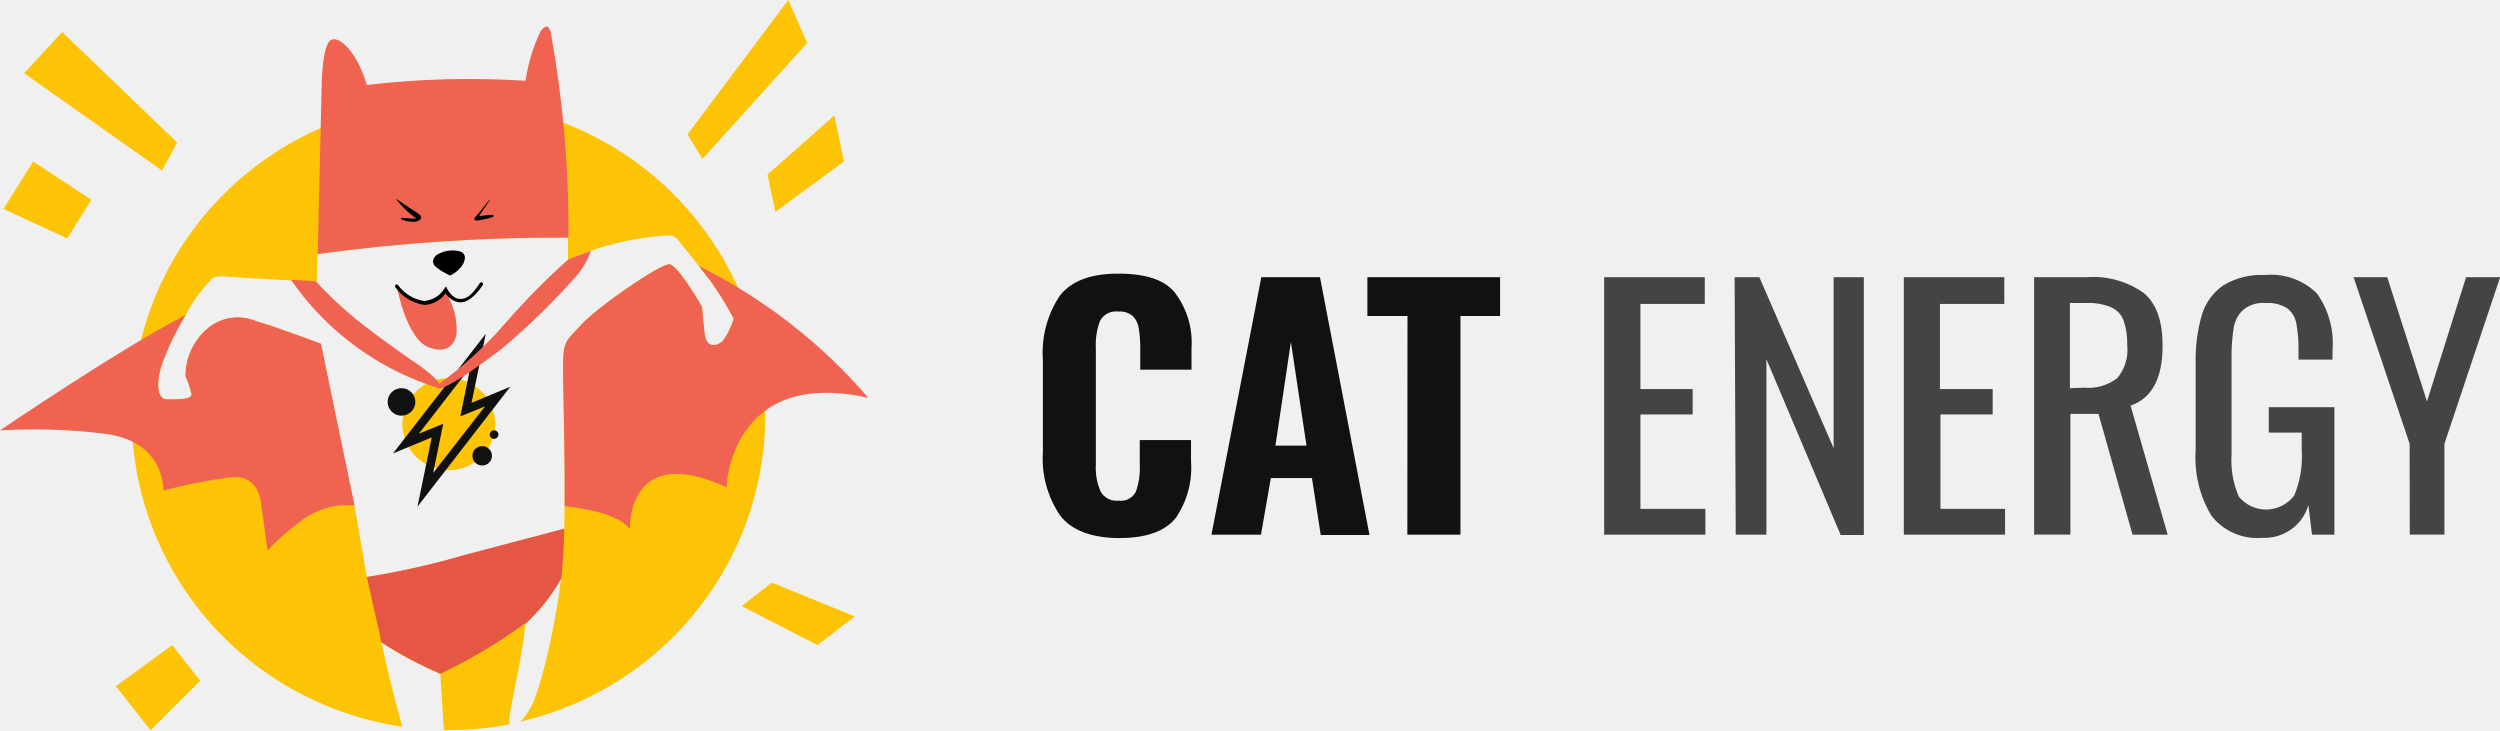
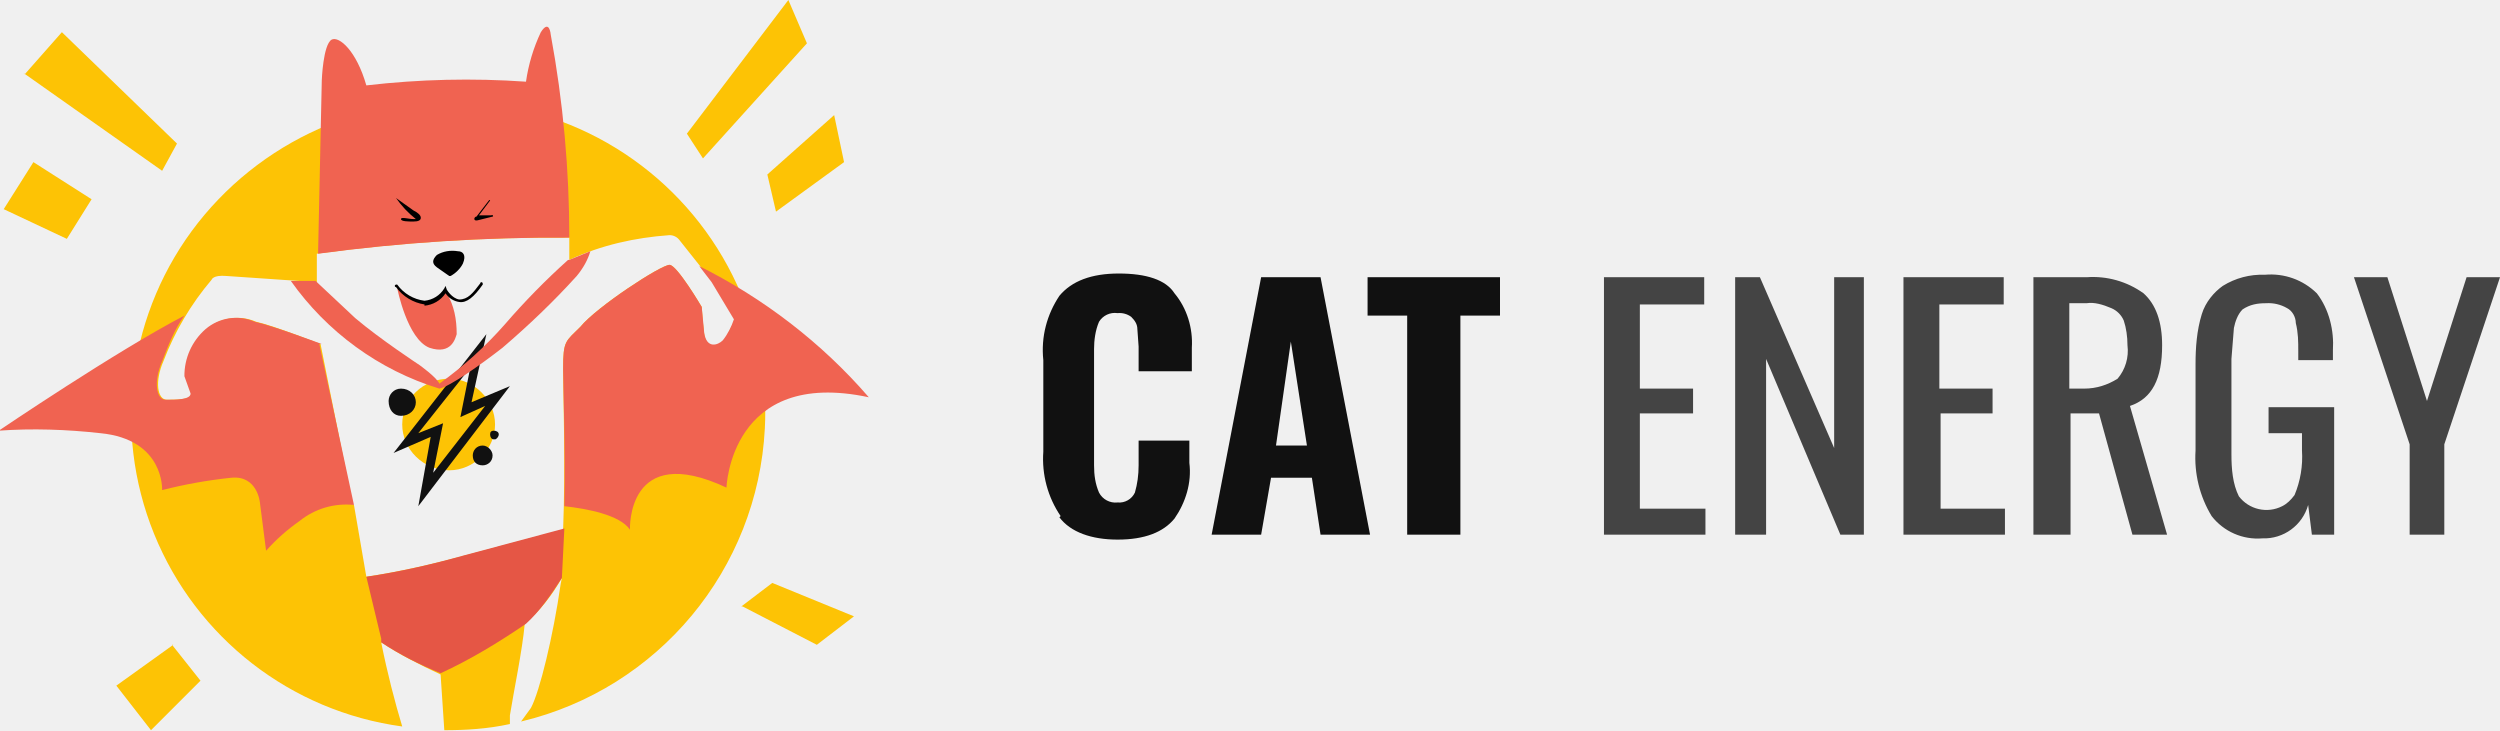
<svg xmlns="http://www.w3.org/2000/svg" width="202" height="59" fill="none">
  <g clip-path="url(#clip0)">
-     <path d="M59.883 23.806A25.432 25.432 0 0051.83 13.43a25.725 25.725 0 00-12.193-5.02 25.803 25.803 0 00-13.093 1.671 25.59 25.59 0 00-10.515 7.916 25.296 25.296 0 00-5.144 12.06 25.212 25.212 0 001.595 12.997 25.423 25.423 0 007.909 10.484 25.719 25.719 0 0012.122 5.184 113.04 113.04 0 01-1.69-6.794 32.41 32.41 0 004.76 2.529s.12 2.142.28 4.533c1.789.03 3.575-.126 5.33-.466a2.104 2.104 0 010-.754c.29-1.855 1.09-5.198 1.25-7.35a15.114 15.114 0 002.9-3.68l-.06.436c-.55 4.226-1.7 8.74-2.4 9.989a5.536 5.536 0 01-.83 1.14 25.73 25.73 0 009.941-4.727 25.48 25.48 0 007.021-8.43 25.252 25.252 0 00.87-21.341zm-1.47 3.76c-.44.426-1.35.714-1.5-.576a34.09 34.09 0 01-.19-2.192s-1.93-3.402-2.65-3.442c-.72-.04-5.831 3.442-7.181 4.96-1.17 1.28-1.4 1.19-1.4 3.442 0 1.696.22 8.104.1 13.004l-8.15 2.153c-2.562.729-5.168 1.299-7.801 1.706l-1-5.783h-.14l-2.57-13.064s-3.81-1.428-5.21-1.815a3.788 3.788 0 00-4 .625 5.032 5.032 0 00-1.285 1.722 4.995 4.995 0 00-.446 2.097c.212.46.373.943.48 1.438.05.476-1.2.426-2 .426s-.92-1.428-.29-3.104c.492-1.29 1.1-2.531 1.82-3.71a11.776 11.776 0 012.07-2.867s.14-.337 1.25-.238c1.11.1 7.28.427 7.28.427l.05-2.252a143.93 143.93 0 0120.242-1.33v1.816a22.671 22.671 0 018.14-1.984.916.916 0 01.77.387c.34.427 2.41 2.976 2.65 3.343a27.73 27.73 0 011.83 2.976 6.167 6.167 0 01-.87 1.825v.01z" fill="#FDC305" />
-     <path d="M56.463 21.495c.47.595.88 1.121 1 1.28a27.74 27.74 0 011.83 2.976c-.19.63-.48 1.226-.86 1.765-.44.427-1.35.714-1.5-.575-.15-1.29-.21-2.143-.21-2.143s-1.93-3.402-2.65-3.442c-.72-.04-5.83 3.442-7.18 4.96-1.17 1.28-1.4 1.19-1.4 3.442 0 1.488.17 6.596.13 11.14 1.81.198 4.47.694 5.27 1.864 0 0-.29-7.122 7.81-3.392 0 0 .28-9.711 11.46-7.221a43.671 43.671 0 00-13.7-10.654zM45.932 19.194a89.015 89.015 0 00-1.4-16.397s-.15-1.29-.87-.238a14.057 14.057 0 00-1.2 3.968 71.461 71.461 0 00-12.82.337c-.82-2.728-2.22-3.968-2.89-3.64-.67.327-.75 3.253-.75 3.253l-.33 14.046a143.942 143.942 0 0120.26-1.33z" fill="#F06351" />
-     <path d="M45.352 46.74c.13-1.062.2-2.47.24-4.028l-8.15 2.153a64.434 64.434 0 01-7.8 1.756l1.11 4.96c0 .108 0 .218.07.327a32.398 32.398 0 004.76 2.53 42.484 42.484 0 006.88-4.098v.06a15.115 15.115 0 002.89-3.66z" fill="#E55645" />
-     <path d="M32.002 16.09c-.05-.1 1 .674 1.41.912.41.238.61.416.61.585 0 .169-.26.337-.62.337s-.92-.119-1-.258c-.08-.139.6 0 .94 0h.29a8.052 8.052 0 01-1.63-1.577zM39.502 16.198s-1 1.27-1.09 1.33c-.09.059-.17.337.19.287a8.146 8.146 0 001.22-.278c.11-.06.07-.198-.12-.178-.19.02-.68.05-1 .109l.85-1.26s.03-.119-.05-.01zM36.362 22.259a2.293 2.293 0 001.09-.992c.28-.655 0-.903-.44-.992-.606-.11-1.23.01-1.75.337-.39.367-.34.724 0 .992a5.17 5.17 0 001.1.655z" fill="#000" />
-     <path d="M36.002 23.509c-.115.225-.271.427-.46.595-.285.227-.635.36-1 .377a2.193 2.193 0 01-1.54-.437 1.995 1.995 0 01-.53-.446 1.002 1.002 0 00-.36-.248s.75 4.077 2.57 4.731c1.82.655 2.16-.753 2.21-1.13a5.55 5.55 0 00-.82-3.214c0-.298-.02-.1-.07-.228z" fill="#F06351" />
-     <path d="M34.301 24.64a3.518 3.518 0 01-2.35-1.419.148.148 0 010-.198.14.14 0 01.155-.031.14.14 0 01.045.03 3.209 3.209 0 002.11 1.3 2.121 2.121 0 001.64-.992l.14-.188.1.218s.38.754 1 .794c.62.04 1.06-.417 1.63-1.28a.144.144 0 01.2-.04.143.143 0 01.04.199c-.666.972-1.296 1.438-1.89 1.398a1.557 1.557 0 01-1.12-.724 2.254 2.254 0 01-1.7.933z" fill="#000" />
-     <path d="M36.262 37.99c2.07 0 3.75-1.665 3.75-3.719s-1.68-3.72-3.75-3.72c-2.072 0-3.75 1.666-3.75 3.72 0 2.054 1.678 3.72 3.75 3.72z" fill="#FDC305" />
-     <path d="M41.232 31.246l-3.13 1.3 1.15-5.585-7.5 9.68 3.13-1.298-1.15 5.594 7.5-9.691zm-7.39 3.799l4.16-5.366-.81 3.967 2-.813-4.19 5.376.81-3.968-1.97.804zM32.441 33.587c.62 0 1.12-.498 1.12-1.111 0-.614-.5-1.111-1.12-1.111-.618 0-1.12.497-1.12 1.11 0 .614.502 1.112 1.12 1.112zM38.962 37.614c.436 0 .79-.35.79-.784a.787.787 0 00-.79-.783c-.436 0-.79.35-.79.783 0 .433.354.784.79.784zM39.922 35.462c.193 0 .35-.156.35-.348a.349.349 0 00-.35-.347.349.349 0 00-.35.347c0 .192.157.348.35.348z" fill="#111" />
-     <path d="M45.882 20.99a57.219 57.219 0 00-5.09 5.167 31.79 31.79 0 01-5.31 4.86c-.22-.525-1.63-1.507-1.63-1.507s-3.14-2.133-5.2-3.81a31.78 31.78 0 01-3.14-2.975l-2-.109a22.62 22.62 0 0012 8.769c.86-.14 3.28-1.855 5.09-3.254a57.44 57.44 0 006-5.862 6.314 6.314 0 001.14-1.984c-1.14.377-1.86.704-1.86.704z" fill="#F06351" />
-     <path d="M65.223 3.472l-8.46 9.364-1.22-1.974L63.693 0l1.53 3.472zM62.653 17.12l5.54-4.076-.78-3.71-5.4 4.771.64 3.016zM59.923 48.972l6.13 3.154 3.01-2.321-6.69-2.728-2.45 1.895zM1.95 5.922l3.07-3.333 9.29 8.927-1.22 2.262L1.95 5.922zM7.38 16.149l-4.7-3.105-2.4 3.839 5.15 2.38 1.95-3.114zM13.91 52.126l-4.55 3.323L12.16 59l4.02-3.988-2.27-2.886z" fill="#FDC305" />
-     <path d="M25.931 27.774s-3.81-1.428-5.21-1.815a3.788 3.788 0 00-4 .625 5.032 5.032 0 00-1.285 1.722 4.994 4.994 0 00-.445 2.097c.211.46.372.943.48 1.438.05.476-1.2.426-2 .426s-.92-1.428-.29-3.104c.491-1.29 1.1-2.531 1.82-3.71C9.55 28.27 0 34.777 0 34.777a46.196 46.196 0 018.19.238c5.25.526 5 4.632 5 4.632a38.924 38.924 0 015.63-1.1c2.121-.14 2.271 2.102 2.271 2.102l.53 3.83a18.248 18.248 0 012.65-2.342 6.095 6.095 0 014.38-1.29l-2.72-13.073z" fill="#F06351" />
-     <path d="M85.664 41.661a8.174 8.174 0 01-1.4-5.148v-7.44a8.301 8.301 0 011.38-5.197c.927-1.184 2.51-1.773 4.75-1.766 2.24.007 3.757.526 4.55 1.558a6.628 6.628 0 011.33 4.453v1.746h-4.14v-1.895a9.84 9.84 0 00-.13-1.488 1.66 1.66 0 00-.47-.942 1.565 1.565 0 00-1.15-.367 1.47 1.47 0 00-.868.137 1.455 1.455 0 00-.632.607 5.386 5.386 0 00-.34 2.182v9.444a4.707 4.707 0 00.39 2.182 1.476 1.476 0 001.45.724c.282.04.569-.01.82-.142.252-.132.455-.34.58-.592a5.75 5.75 0 00.31-2.172V35.56h4.14v1.716a7.147 7.147 0 01-1.23 4.572c-.88 1.092-2.4 1.627-4.56 1.627-2.16 0-3.85-.595-4.78-1.815zM101.915 22.398h4.74l4 20.83h-3.94l-.71-4.602h-3.32l-.8 4.573h-4l4.03-20.801zm3.65 13.61l-1.26-8.373-1.25 8.372h2.51zM113.725 25.532h-3.24v-3.134h10.72v3.134h-3.2V43.2h-4.29l.01-17.667z" fill="#111" />
-     <path d="M129.616 22.398h8.13v2.162h-5.2v6.874h4.22v2.054h-4.22v7.627h5.25V43.2h-8.18V22.398zM140.157 22.398h2l6 13.817V22.398h2.44v20.83h-1.87l-6-14.204v14.175h-2.48l-.09-20.801zM153.828 22.398h8.12v2.162h-5.2v6.874h4.26v2.054h-4.22v7.627h5.22V43.2h-8.18V22.398zM164.358 22.398h4.22a7.042 7.042 0 014.67 1.3c1 .862 1.49 2.27 1.49 4.225 0 2.645-.863 4.262-2.59 4.85l3 10.426h-2.84l-2.75-9.761h-2.27v9.76h-2.93v-20.8zm4 8.927a3.891 3.891 0 002.7-.754 3.536 3.536 0 00.82-2.688 5.76 5.76 0 00-.29-1.984 1.883 1.883 0 00-1-1.071 4.794 4.794 0 00-2.05-.347h-1.29v6.884l1.11-.04zM178.679 41.661a9.113 9.113 0 01-1.27-5.307v-6.943a13.27 13.27 0 01.5-3.968 4.443 4.443 0 011.74-2.39 5.947 5.947 0 013.36-.834 5.298 5.298 0 014.18 1.468 6.904 6.904 0 011.28 4.593v.774h-2.75v-.645a11.309 11.309 0 00-.18-2.301 1.98 1.98 0 00-.76-1.22 3.02 3.02 0 00-1.72-.407 2.534 2.534 0 00-1.81.555 2.53 2.53 0 00-.77 1.468 14.484 14.484 0 00-.17 2.47v7.727a7.39 7.39 0 00.59 3.432 2.85 2.85 0 004.47-.09 7.994 7.994 0 00.61-3.62v-1.467h-2.66v-2.054h5.3V43.2h-1.81l-.29-2.391a3.661 3.661 0 01-1.4 1.969 3.71 3.71 0 01-2.33.68 4.698 4.698 0 01-2.288-.375 4.656 4.656 0 01-1.822-1.42zM194.699 35.858l-4.53-13.46h2.72l3.21 10.038 3.16-10.038h2.75l-4.5 13.46v7.34h-2.8l-.01-7.34z" fill="#444" />
+     <path d="M59.9 23.8A25.4 25.4 0 0039.6 8.4 25.8 25.8 0 0016 18a25.3 25.3 0 0016.5 40.7c-.6-2-1.2-4.3-1.7-6.8 1.5 1 3.1 1.8 4.8 2.6l.3 4.5c1.7 0 3.5-.1 5.3-.5v-.7c.3-1.9 1-5.2 1.2-7.4 1.2-1 2.2-2.3 3-3.7l-.1.5c-.6 4.2-1.7 8.7-2.4 10l-.8 1.1a25.7 25.7 0 0019.7-23.7c.2-3.7-.5-7.4-2-10.8zm-1.5 3.8c-.4.4-1.3.7-1.5-.6a34 34 0 01-.2-2.2s-2-3.4-2.6-3.4c-.7 0-5.9 3.4-7.2 5-1.2 1.2-1.4 1.1-1.4 3.4 0 1.7.2 8 0 13l-8 2.1c-2.6.7-5.2 1.3-7.9 1.7l-1-5.8h-.1l-2.6-13s-3.8-1.5-5.2-1.8a3.8 3.8 0 00-4 .6 5 5 0 00-1.7 3.8l.5 1.4c0 .5-1.2.5-2 .5s-1-1.5-.3-3.1a22.5 22.5 0 013.9-6.6s.1-.4 1.2-.3l7.3.5v-2.3A144 144 0 0146 19.2V21c2.6-1.2 5.3-1.8 8.1-2a1 1 0 01.8.4l2.7 3.4 1.8 3-.9 1.8z" fill="#FDC305" />
+     <path d="M56.5 21.5l1 1.3 1.8 3c-.2.6-.5 1.2-.9 1.7-.4.4-1.3.7-1.5-.6l-.2-2.1s-2-3.4-2.6-3.4c-.7 0-5.9 3.4-7.2 5-1.2 1.2-1.4 1.1-1.4 3.4 0 1.4.2 6.6.1 11.1 1.8.2 4.5.7 5.3 1.9 0 0-.3-7.2 7.8-3.4 0 0 .3-9.7 11.5-7.3-3.8-4.4-8.5-8-13.7-10.6zM46 19.2c0-5.5-.5-11-1.5-16.4 0 0-.1-1.3-.8-.2a14 14 0 00-1.2 4c-4.3-.3-8.6-.2-12.9.3-.8-2.8-2.2-4-2.8-3.7-.7.4-.8 3.3-.8 3.3l-.3 14a144 144 0 0120.2-1.3z" fill="#F06351" />
+     <path d="M45.4 46.7l.2-4-8.2 2.2c-2.5.7-5.1 1.3-7.8 1.7l1.2 5v.3c1.5 1 3.1 1.8 4.8 2.5 2.4-1.1 4.7-2.5 6.9-4 1.1-1 2-2.3 2.9-3.7z" fill="#E55645" />
+     <path d="M32 16l1.4 1c.4.2.6.4.6.6 0 .2-.2.3-.6.3-.4 0-1 0-1-.2s.6 0 1 0h.2A8 8 0 0132 16zM39.5 16.2l-1 1.3c-.2 0-.3.4.1.3l1.2-.3c.1 0 0-.2-.1-.1h-1l.9-1.2s0-.1-.1 0zM36.4 22.3c.4-.2.8-.6 1-1 .3-.7 0-1-.4-1-.6-.1-1.2 0-1.7.3-.4.4-.4.7 0 1l1 .7z" fill="#000" />
+     <path d="M36 23.5a2 2 0 01-.5.6c-.2.2-.6.4-1 .4-.5 0-1-.1-1.5-.5a2 2 0 01-.5-.4 1 1 0 00-.4-.3s.8 4.1 2.6 4.8c1.8.6 2.1-.8 2.2-1.1 0-1.2-.2-2.3-.8-3.3 0-.3 0 0-.1-.2z" fill="#F06351" />
+     <path d="M34.3 24.6a3.5 3.5 0 01-2.3-1.4.1.1 0 010-.2.1.1 0 01.1 0 3.2 3.2 0 002.2 1.3 2.1 2.1 0 001.6-1l.1-.2.1.3s.4.7 1 .8c.7 0 1.1-.5 1.7-1.3a.1.1 0 01.2 0 .1.1 0 010 .1c-.7 1-1.3 1.5-1.9 1.4a1.6 1.6 0 01-1.1-.7 2.3 2.3 0 01-1.7 1z" fill="#000" />
+     <path d="M36.3 38c2 0 3.7-1.7 3.7-3.7s-1.7-3.7-3.7-3.7c-2.1 0-3.8 1.6-3.8 3.7 0 2 1.7 3.7 3.8 3.7z" fill="#FDC305" />
+     <path d="M41.2 31.2l-3.1 1.3 1.2-5.5-7.5 9.6 3-1.3-1 5.6 7.4-9.7zM33.8 35l4.2-5.3-.8 4 2-.9-4.2 5.4.8-4-2 .8zM32.4 33.6c.7 0 1.2-.5 1.2-1.1 0-.6-.5-1.1-1.2-1.1-.6 0-1 .5-1 1 0 .7.4 1.2 1 1.2zM39 37.6c.4 0 .8-.3.8-.8 0-.4-.4-.8-.8-.8-.5 0-.8.4-.8.8 0 .5.3.8.8.8zM40 35.5c.1 0 .3-.2.3-.4s-.2-.3-.4-.3-.3.1-.3.3c0 .2.1.4.3.4z" fill="#111" />
+     <path d="M45.9 21a57.2 57.2 0 00-5.1 5.2 31.8 31.8 0 01-5.3 4.8c-.2-.5-1.6-1.5-1.6-1.5s-3.2-2.1-5.2-3.8l-3.2-3h-2c2.9 4.1 7.1 7.2 12 8.7.9-.2 3.3-1.9 5.1-3.3 2.1-1.8 4.1-3.7 6-5.8.5-.6.9-1.3 1.1-2L46 21z" fill="#F06351" />
+     <path d="M65.2 3.5l-8.4 9.3-1.3-2L63.7 0l1.5 3.5zM62.7 17.1l5.5-4-.8-3.8-5.4 4.8.7 3zM60 49l6 3.1 3-2.3-6.6-2.7-2.5 1.9zM2 6l3-3.4 9.3 9-1.2 2.2L1.9 5.9zM7.4 16.1l-4.7-3-2.4 3.8 5.1 2.4 2-3.2zM14 52.1l-4.6 3.3 2.8 3.6 4-4-2.3-2.9z" fill="#FDC305" />
+     <path d="M26 27.8S22 26.3 20.6 26a3.8 3.8 0 00-4 .6 5 5 0 00-1.7 3.8l.5 1.4c0 .5-1.2.5-2 .5s-1-1.5-.3-3.1c.5-1.3 1-2.6 1.8-3.7-5.4 2.8-15 9.3-15 9.3 2.7-.2 5.5-.1 8.2.2 5.2.5 5 4.6 5 4.6a39 39 0 015.6-1c2.1-.2 2.3 2 2.3 2l.5 3.9c.8-.9 1.7-1.7 2.7-2.4a6 6 0 014.4-1.3l-2.8-13z" fill="#F06351" />
+     <path d="M85.7 41.7a8.2 8.2 0 01-1.4-5.2v-7.4c-.2-1.9.3-3.7 1.3-5.2 1-1.2 2.6-1.8 4.8-1.8 2.2 0 3.8.5 4.5 1.6 1 1.2 1.5 2.8 1.4 4.4V30H92v-2l-.1-1.4c0-.4-.2-.7-.5-1a1.6 1.6 0 00-1.1-.3 1.5 1.5 0 00-1.5.7c-.3.7-.4 1.5-.4 2.2v9.4c0 .8.1 1.5.4 2.2a1.5 1.5 0 001.5.8 1.4 1.4 0 001.4-.8c.2-.7.3-1.4.3-2.2v-2h4.1v1.8c.2 1.6-.3 3.2-1.2 4.5-.9 1.1-2.4 1.7-4.6 1.7-2.1 0-3.8-.6-4.7-1.8zM102 22.4h4.7l4 20.8h-4l-.7-4.6h-3.3l-.8 4.6h-4l4-20.8zm3.6 13.6l-1.3-8.4-1.2 8.4h2.5zM113.7 25.5h-3.2v-3.1h10.7v3.1H118v17.7h-4.3V25.5z" fill="#111" />
+     <path d="M129.6 22.4h8.1v2.2h-5.2v6.8h4.3v2h-4.3v7.7h5.3v2.1h-8.2V22.4zM140.2 22.4h2l6 13.8V22.4h2.4v20.8h-1.9l-6-14.2v14.2h-2.5V22.4zM153.8 22.4h8.1v2.2h-5.2v6.8h4.3v2h-4.2v7.7h5.2v2.1h-8.2V22.4zM164.4 22.4h4.2a7 7 0 014.6 1.3c1 .9 1.5 2.3 1.5 4.2 0 2.7-.8 4.3-2.6 4.9l3 10.4h-2.8l-2.7-9.8h-2.3v9.8h-3V22.4zm4 9c1 0 1.9-.3 2.7-.8a3.5 3.5 0 00.8-2.7c0-.7-.1-1.4-.3-2a1.9 1.9 0 00-1-1c-.7-.3-1.4-.5-2-.4h-1.4v6.9h1.2zM178.7 41.7a9.1 9.1 0 01-1.3-5.3v-7c0-1.3.1-2.7.5-4 .3-1 1-1.8 1.7-2.3a6 6 0 013.4-.9 5.3 5.3 0 014.2 1.5c1 1.3 1.4 3 1.3 4.6v.8h-2.8v-.7c0-.8 0-1.5-.2-2.3 0-.5-.3-1-.7-1.2a3 3 0 00-1.7-.4c-.7 0-1.3.1-1.9.5-.4.4-.6 1-.7 1.5l-.2 2.5v7.7c0 1.2.1 2.4.6 3.4a2.8 2.8 0 003.5.8c.4-.2.7-.5 1-.9a8 8 0 00.6-3.6V35h-2.7v-2.1h5.3v10.3h-1.8l-.3-2.4a3.7 3.7 0 01-3.7 2.7 4.7 4.7 0 01-4.1-1.8zM194.7 35.9l-4.5-13.5h2.7l3.2 10 3.2-10h2.7l-4.5 13.5v7.3h-2.8v-7.3z" fill="#444" />
  </g>
  <defs>
    <clipPath id="clip0">
      <path fill="#fff" d="M0 0h202v59H0z" />
    </clipPath>
  </defs>
</svg>
